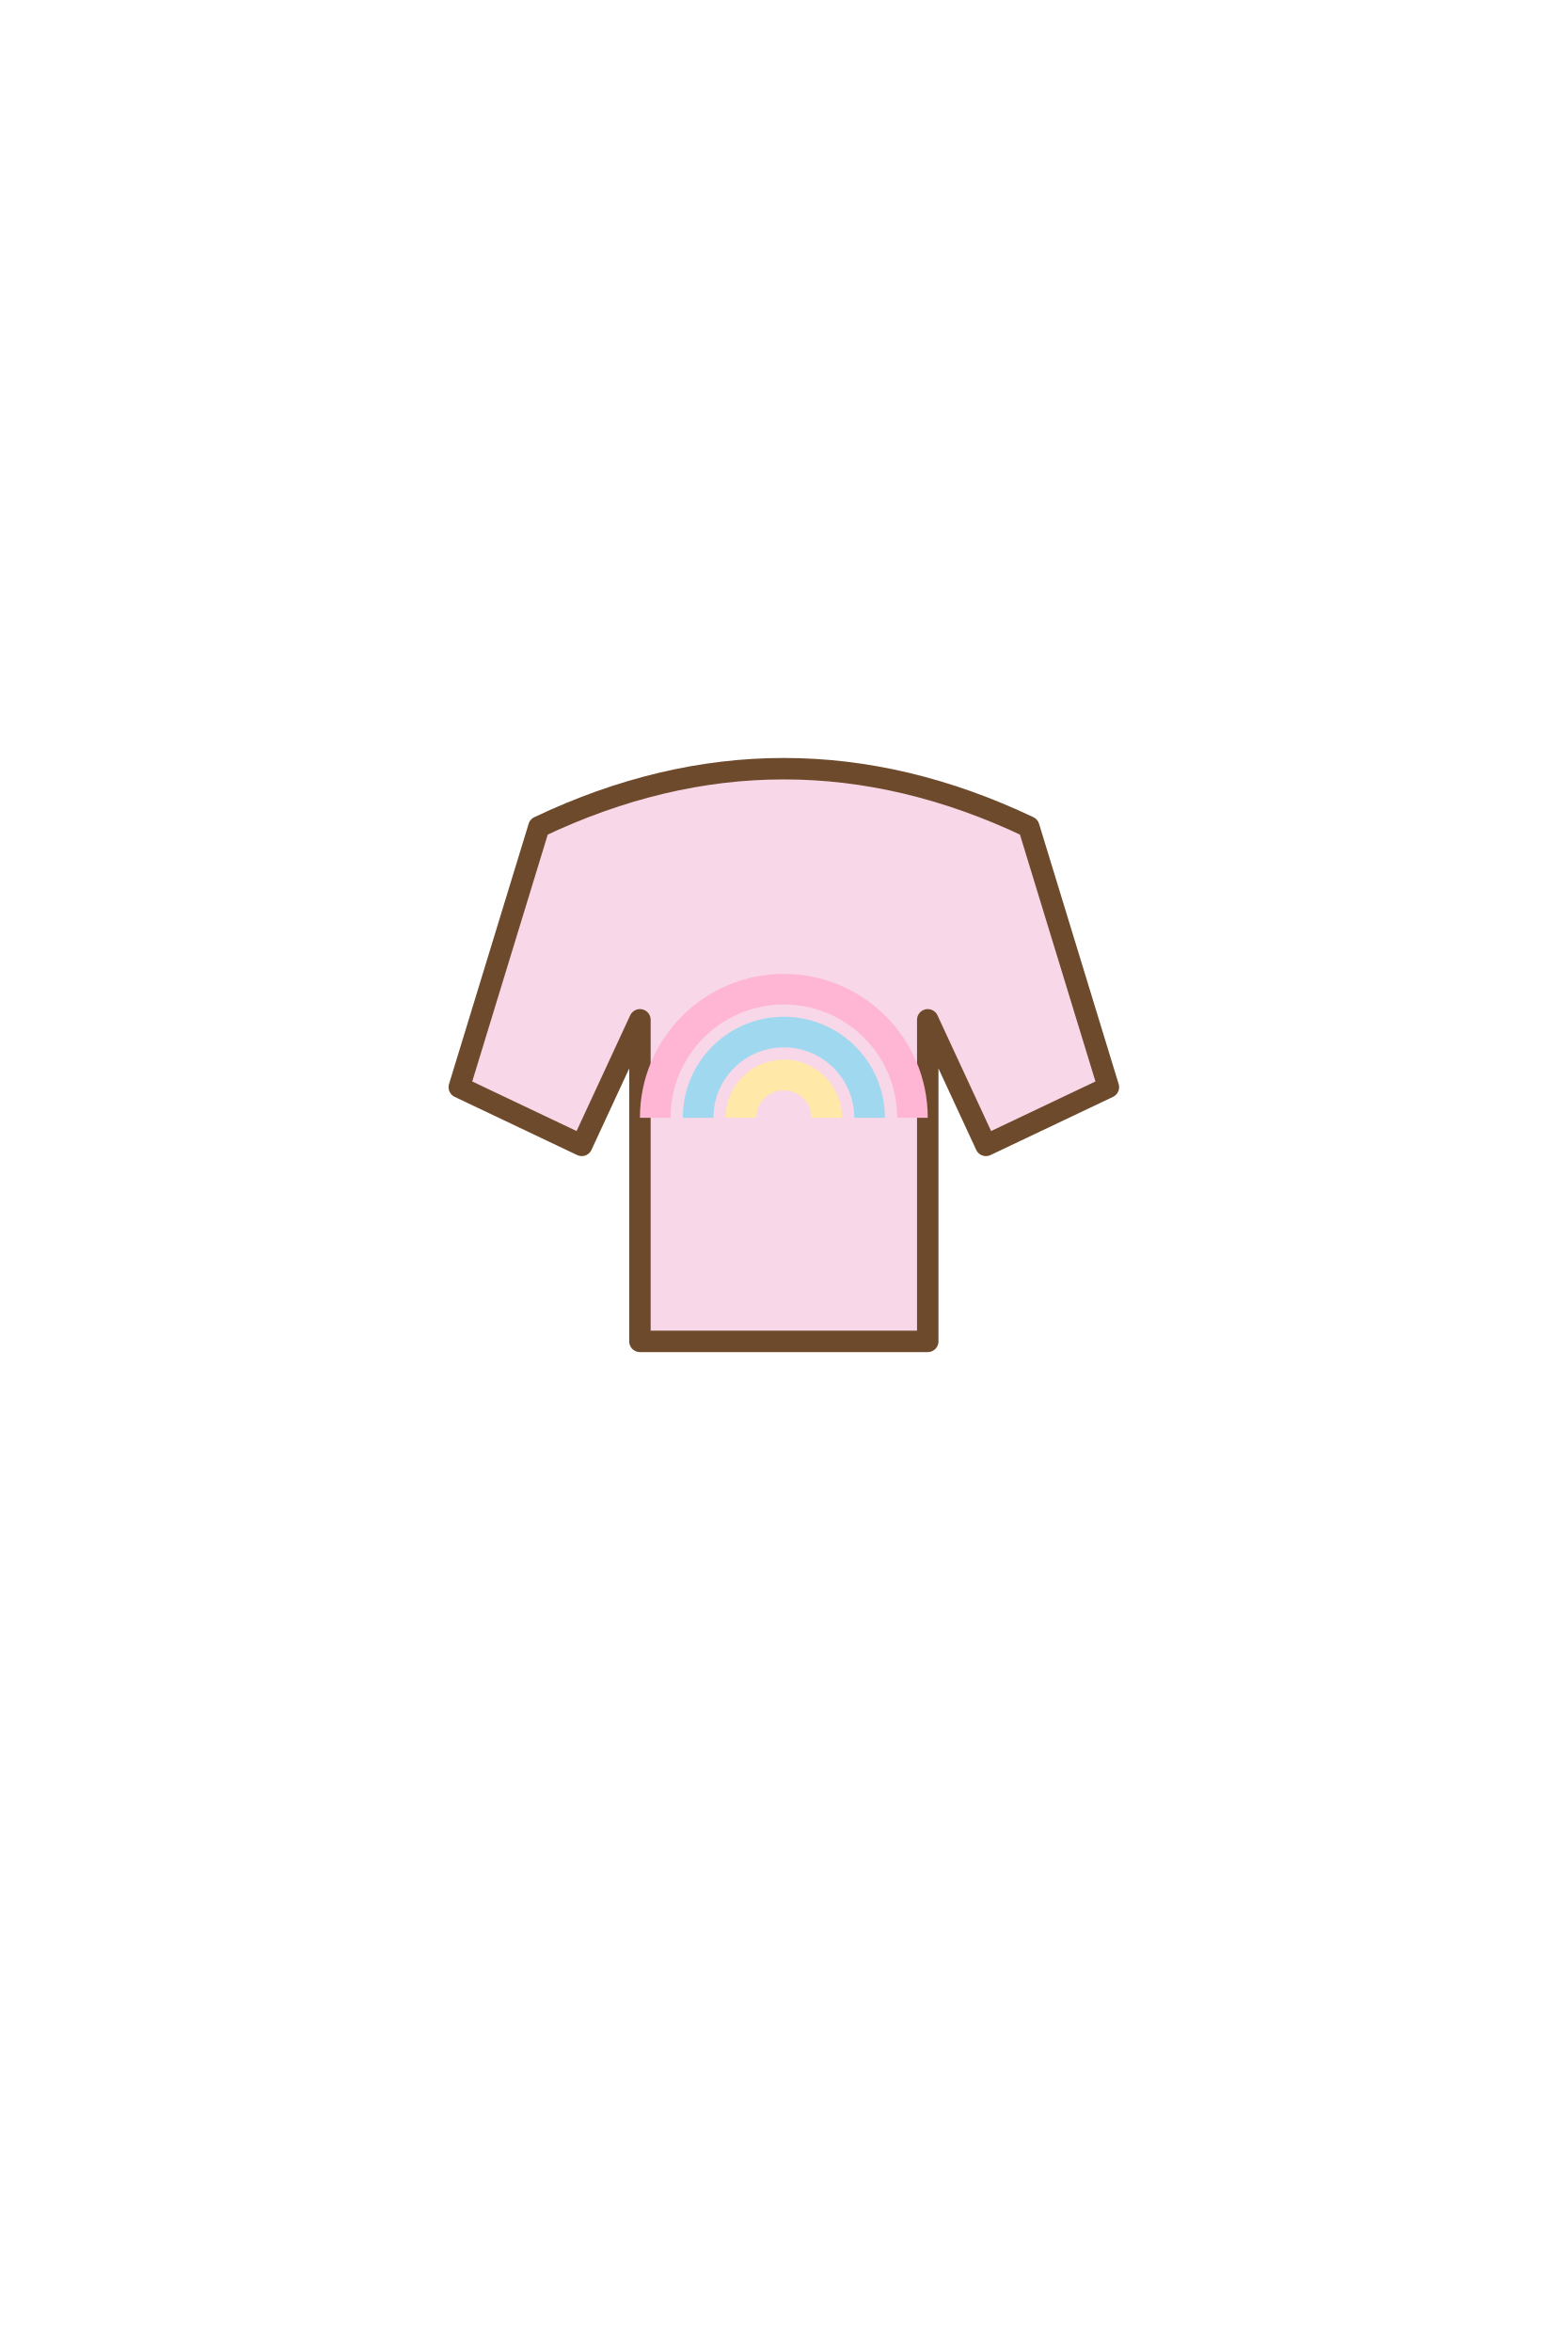
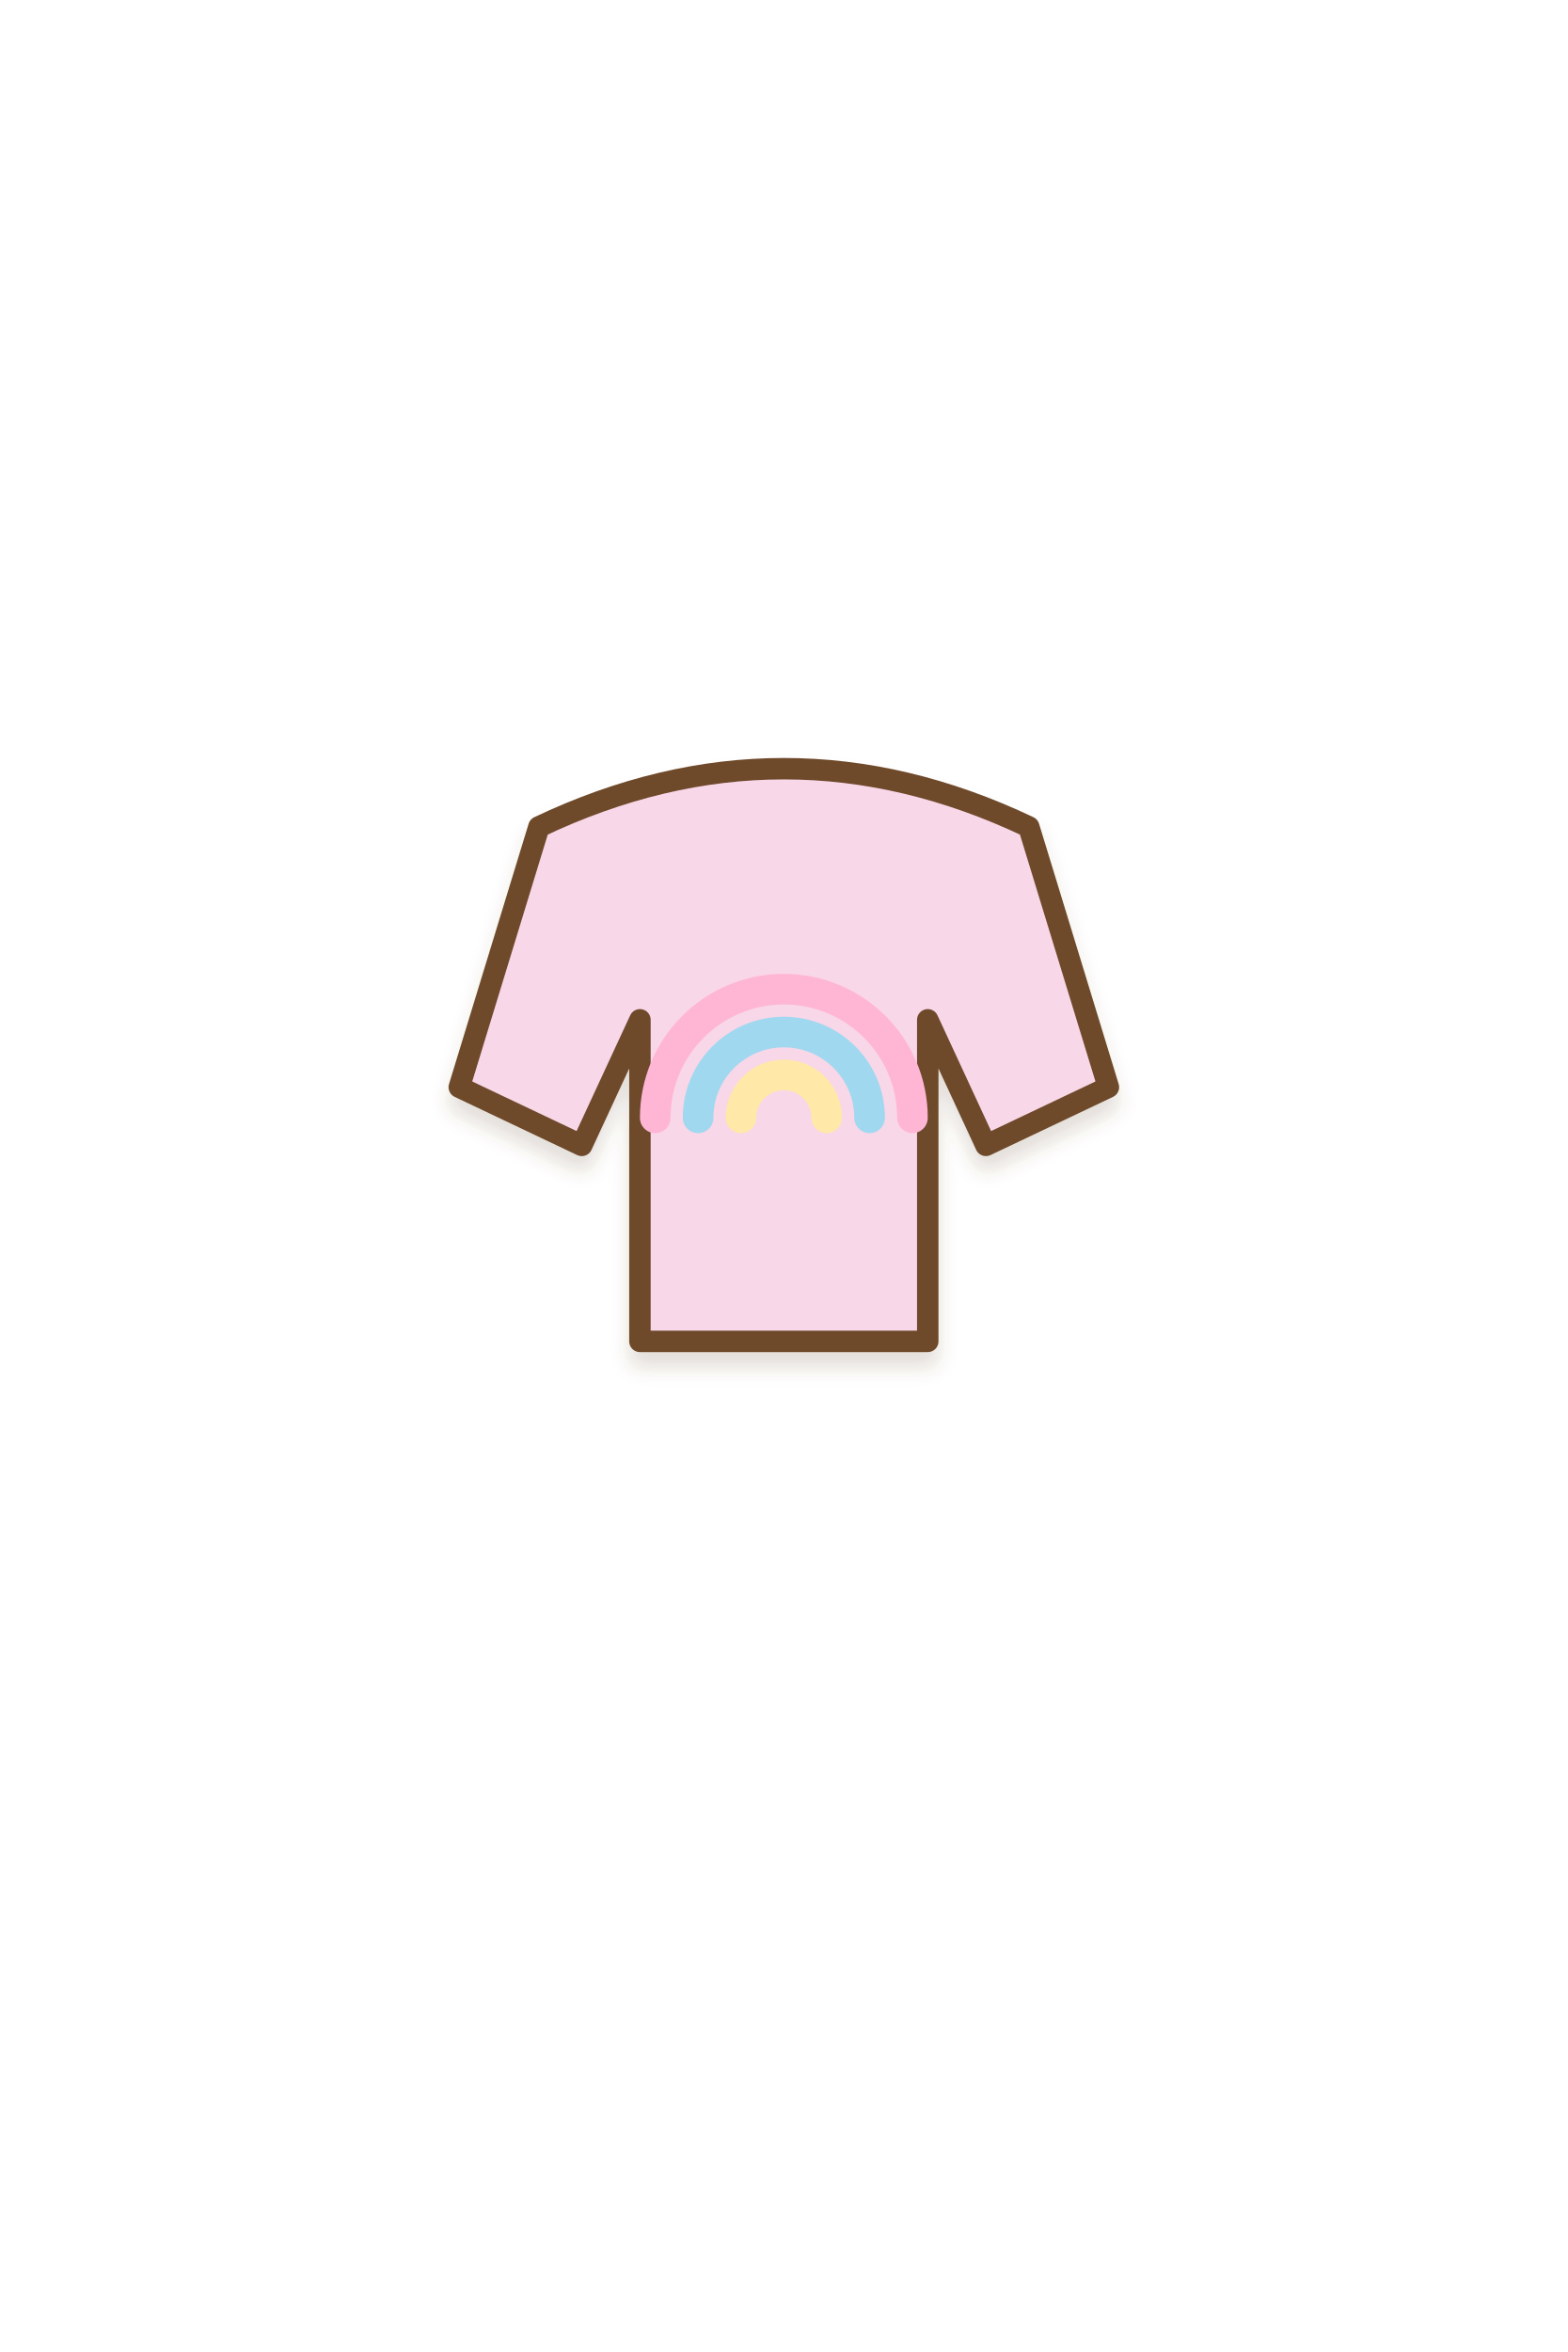
<svg xmlns="http://www.w3.org/2000/svg" width="512" height="768" viewBox="0 0 512 768">
-   <path d="M176 270 Q256 232 336 270 L362 355 L322 374 L303 333 L303 438 L209 438 L209 333 L190 374 L150 355 Z" fill="#F8D7E8" stroke="#6E4A2C" stroke-width="7" stroke-linejoin="round" />
-   <path d="M214 365 A42 42 0 0 1 298 365" fill="none" stroke="#FFB6D5" stroke-width="10" />
-   <path d="M228 365 A28 28 0 0 1 284 365" fill="none" stroke="#A0D8F0" stroke-width="10" />
-   <path d="M242 365 A14 14 0 0 1 270 365" fill="none" stroke="#FFE8A8" stroke-width="10" />
+   <defs>
+     <filter id="soft-shadow" x="-18%" y="-18%" width="136%" height="136%">
+       <feDropShadow dx="0" dy="5" stdDeviation="3" flood-color="#6E4A2C" flood-opacity="0.18" />
+     </filter>
+   </defs>
+   <g filter="url(#soft-shadow)" stroke-linecap="round" stroke-linejoin="round">
+     <path d="M176 270 Q256 232 336 270 L362 355 L322 374 L303 333 L303 438 L209 438 L209 333 L190 374 L150 355 Z" fill="#F8D7E8" stroke="#6E4A2C" stroke-width="7" stroke-linejoin="round" />
+     <path d="M214 365 A42 42 0 0 1 298 365" fill="none" stroke="#FFB6D5" stroke-width="10" />
+     <path d="M228 365 A28 28 0 0 1 284 365" fill="none" stroke="#A0D8F0" stroke-width="10" />
+     <path d="M242 365 A14 14 0 0 1 270 365" fill="none" stroke="#FFE8A8" stroke-width="10" />
+   </g>
</svg>
